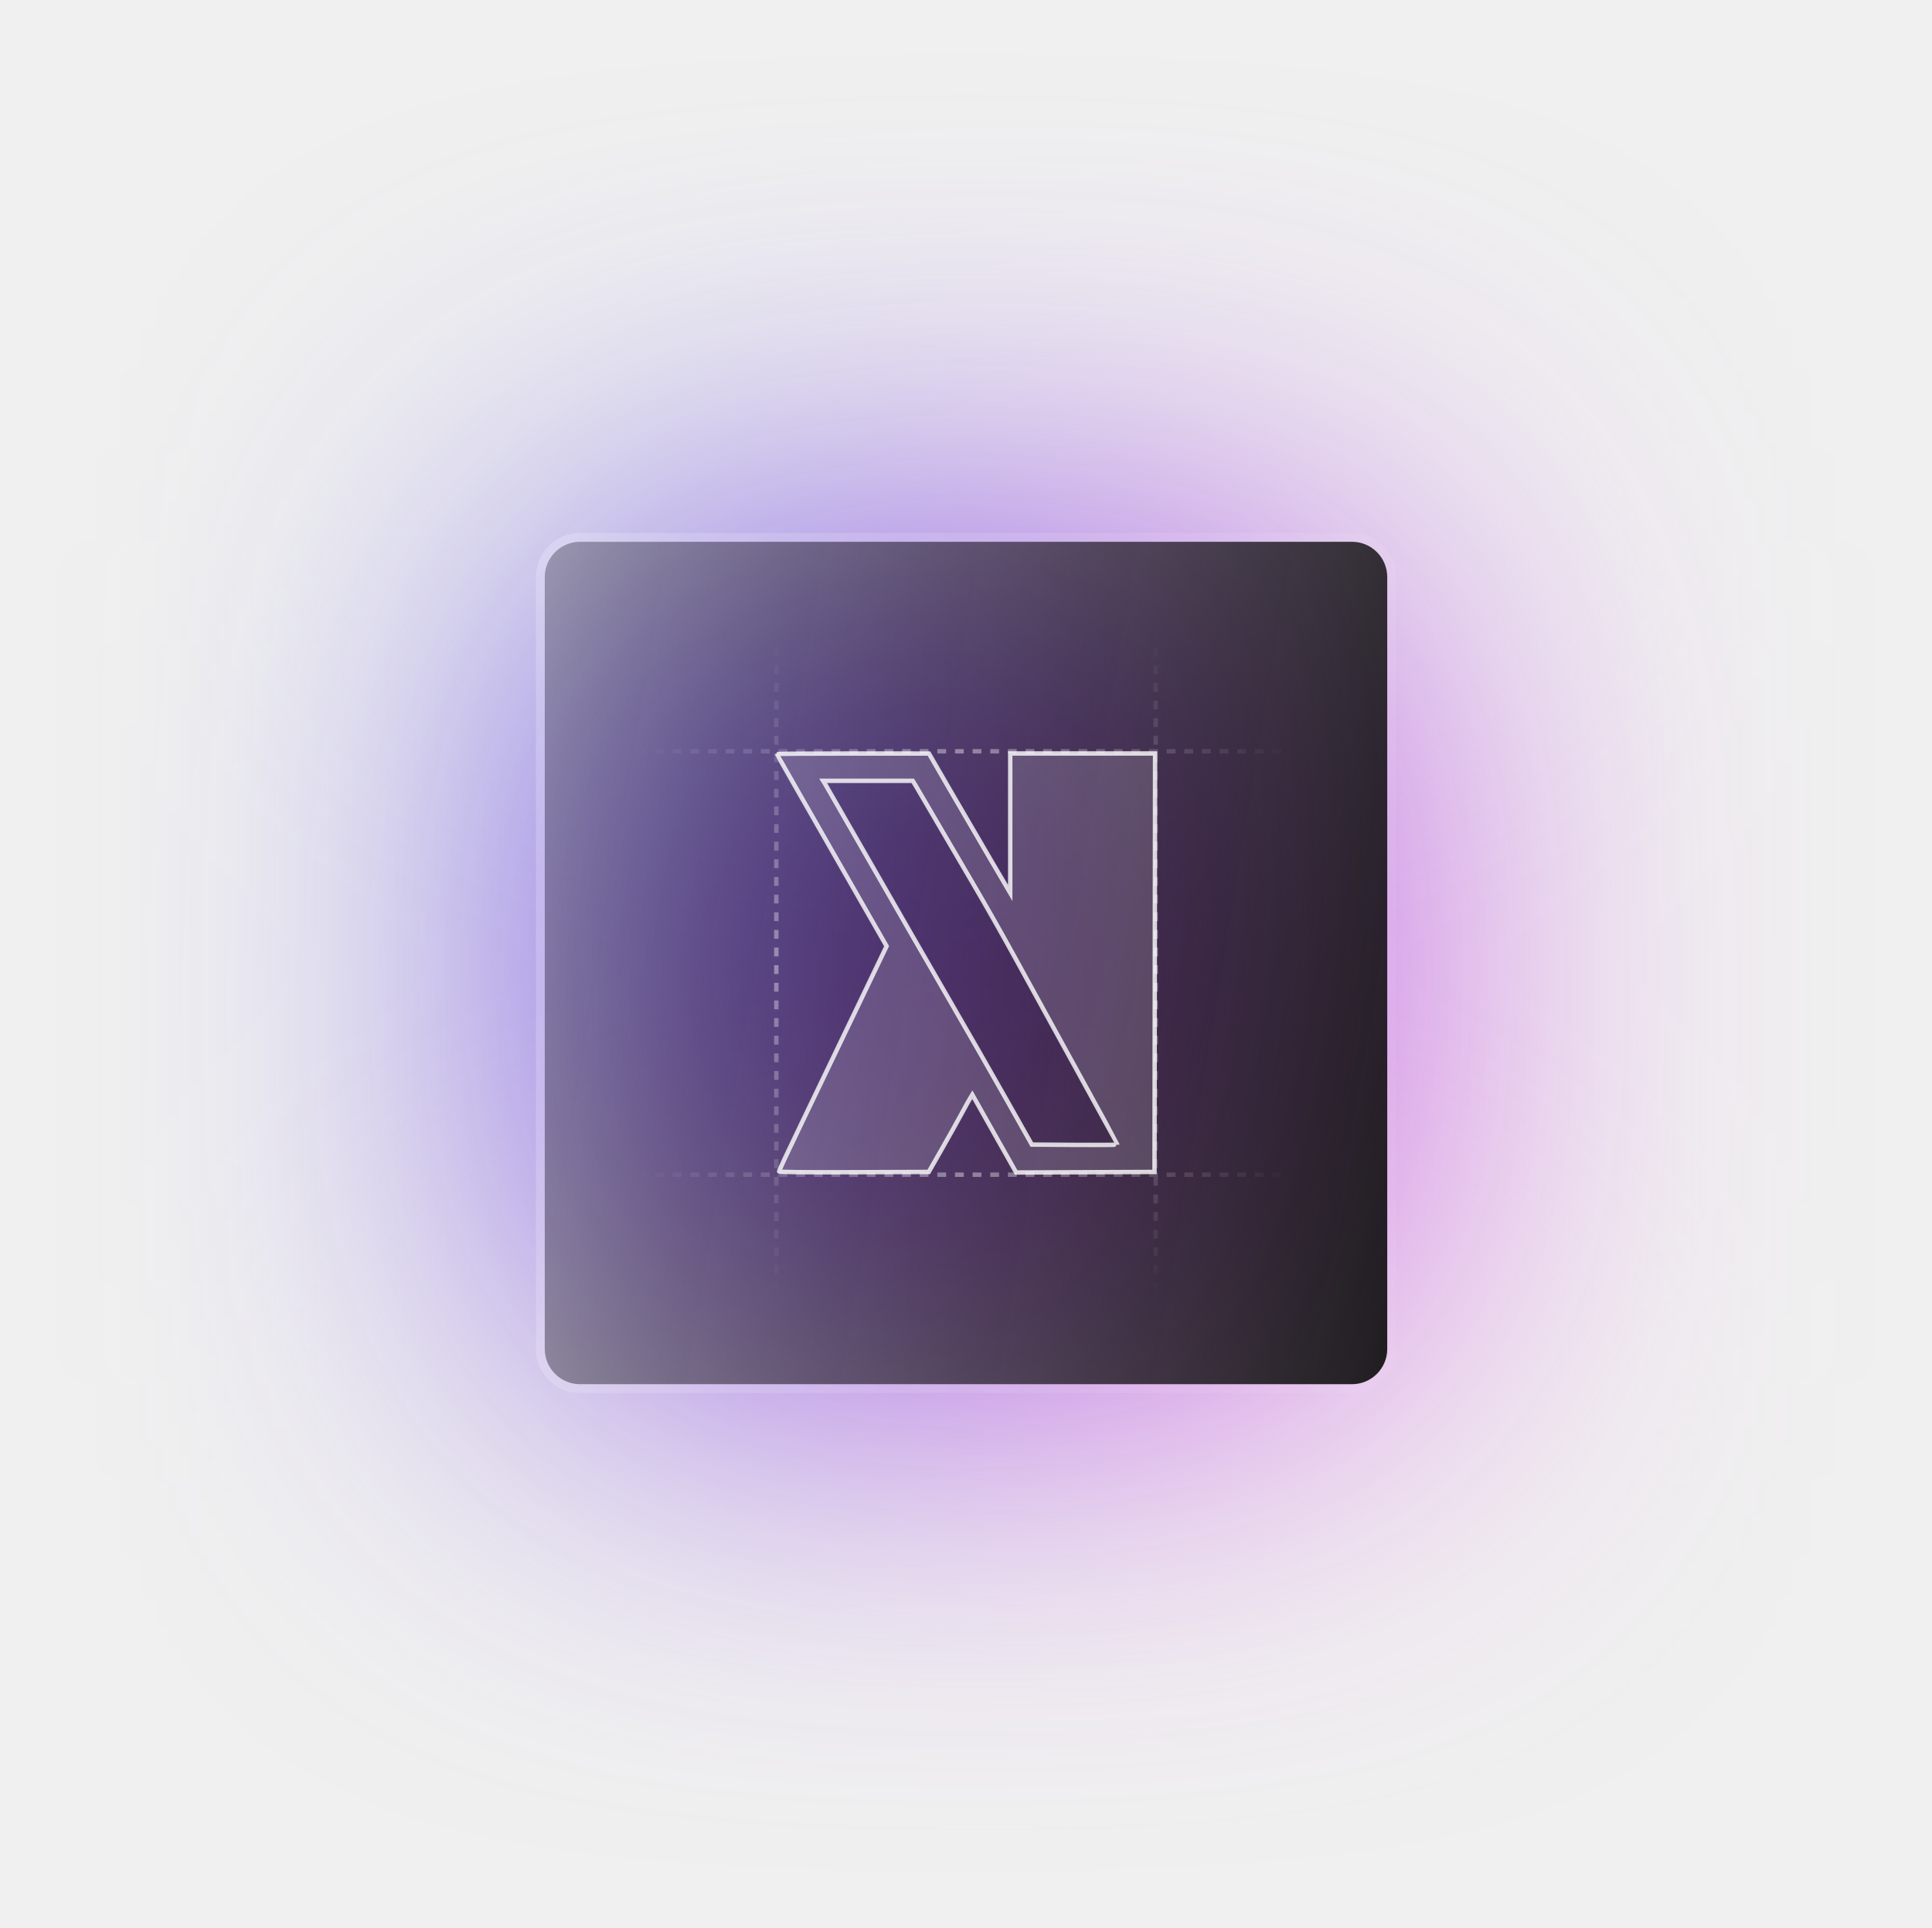
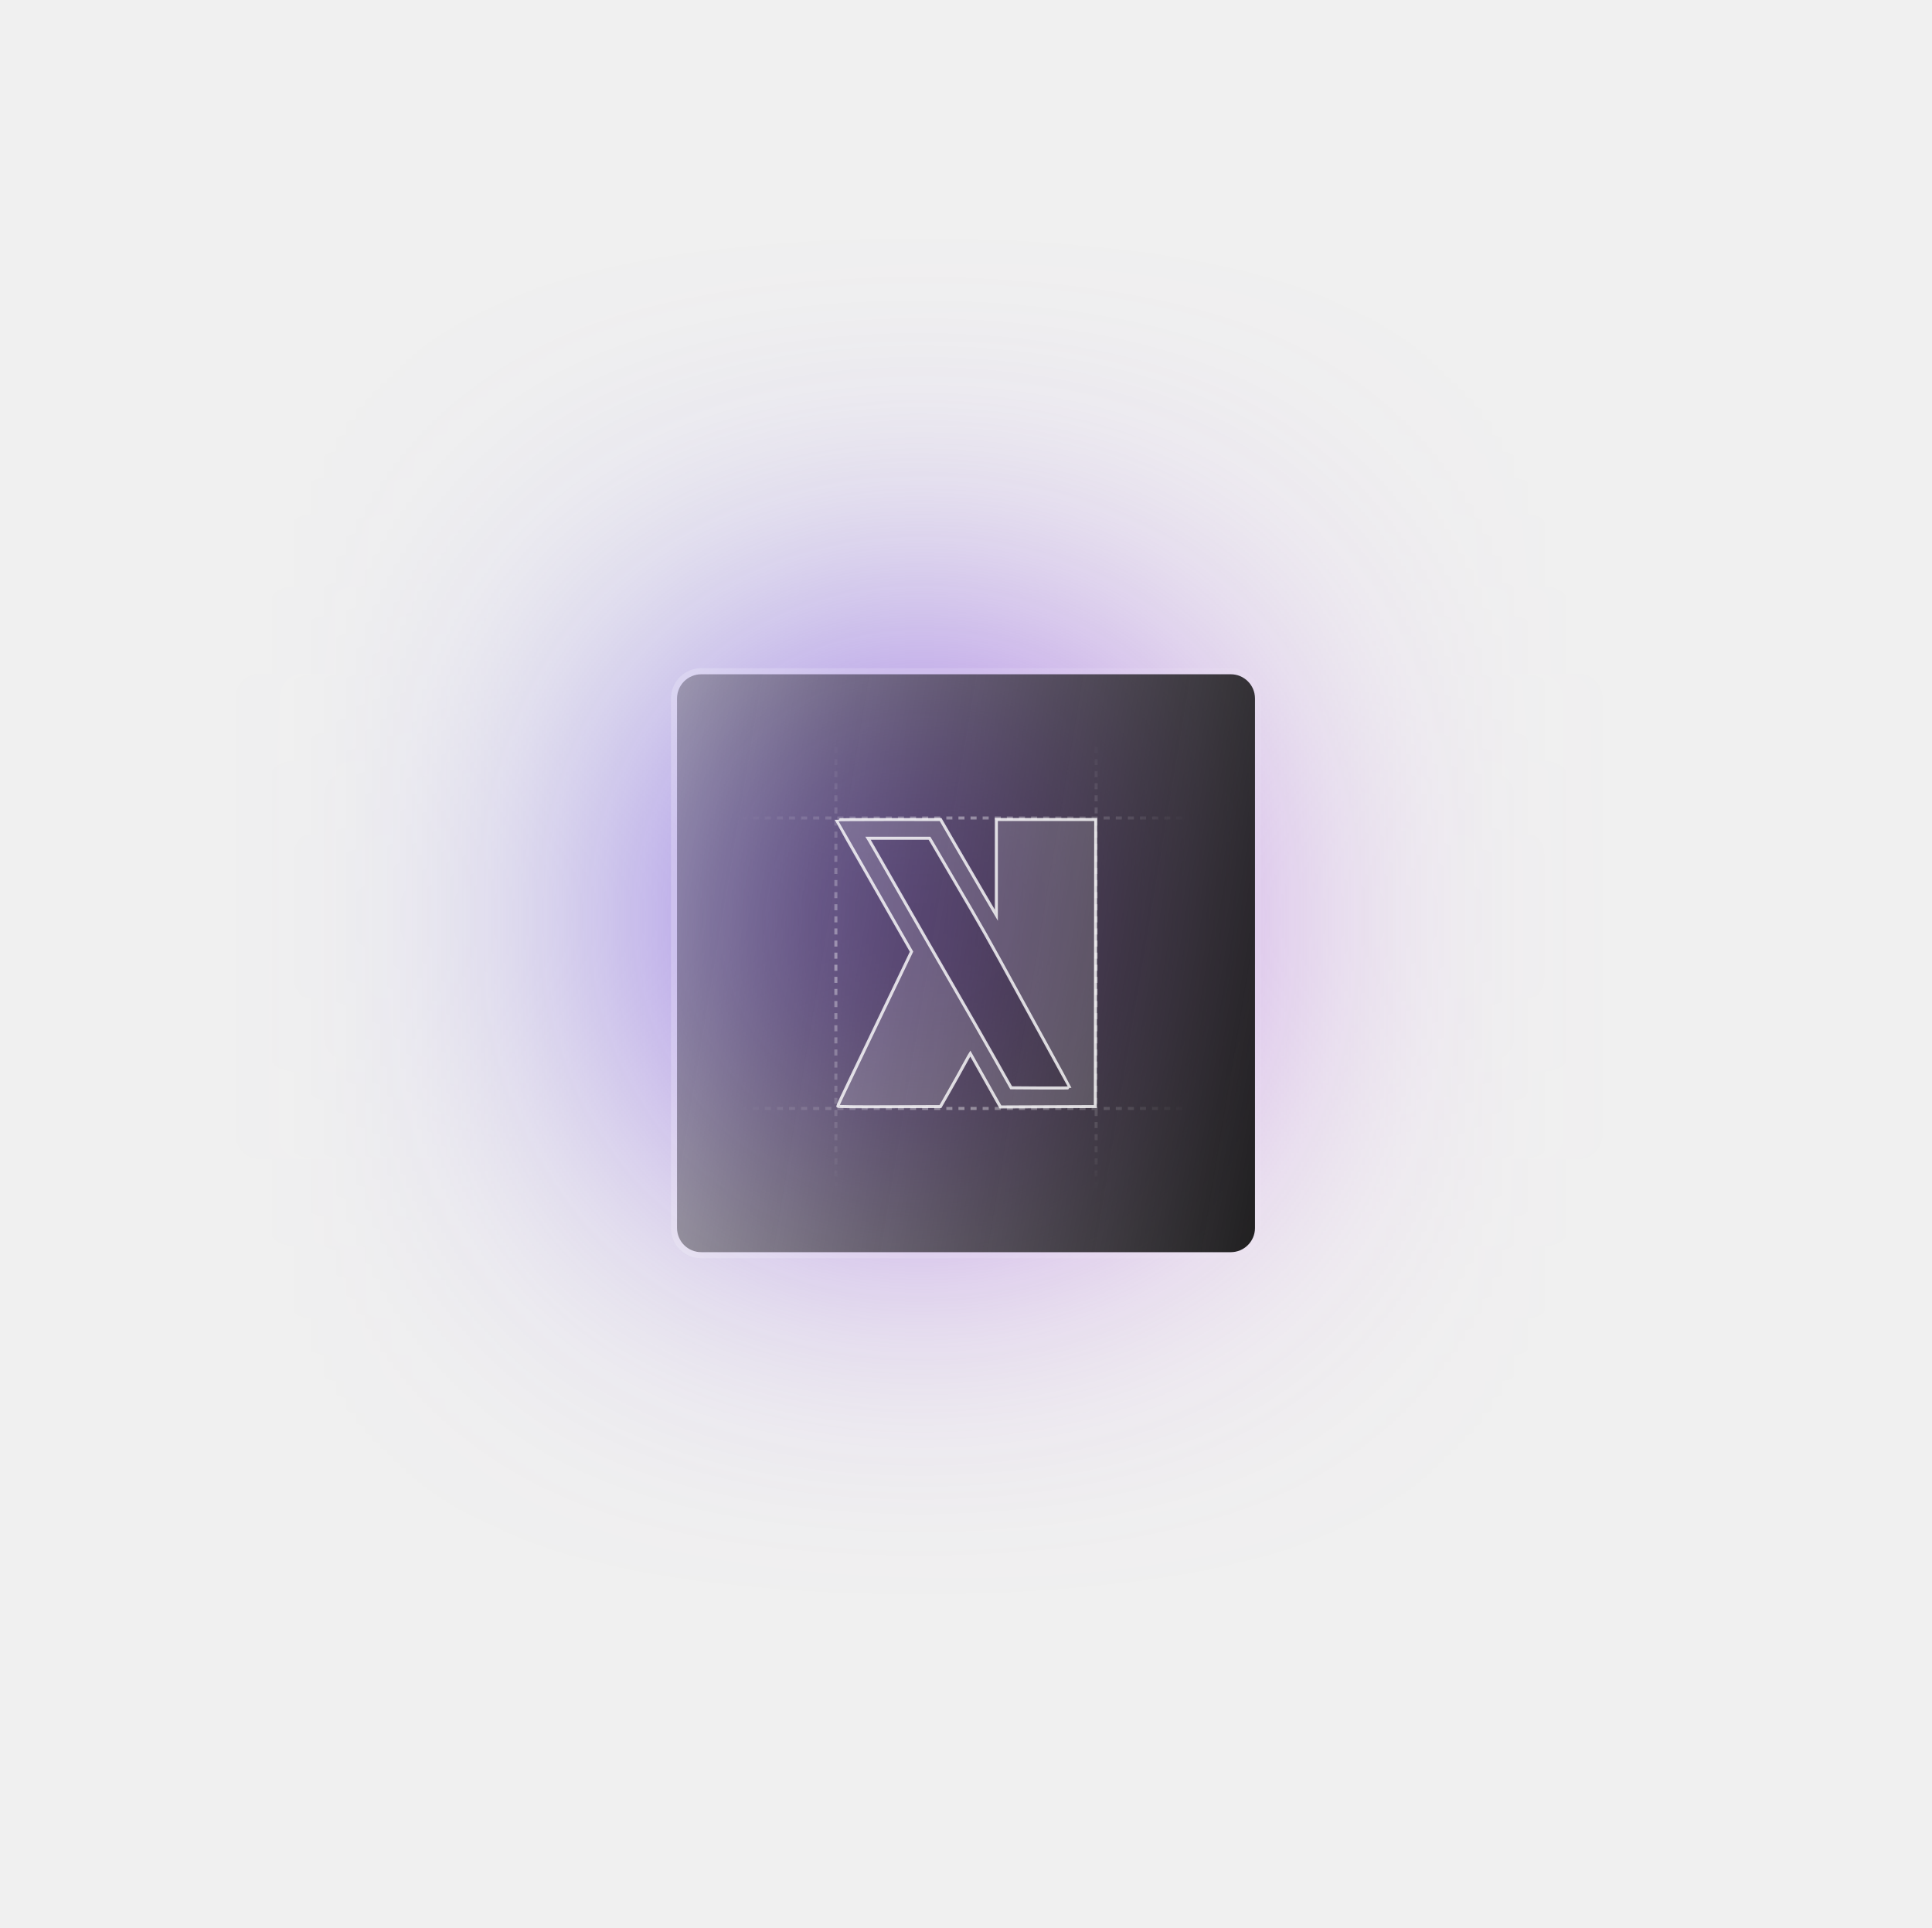
- <svg xmlns="http://www.w3.org/2000/svg" width="438" height="437" viewBox="0 0 438 437" fill="none">
-   <g filter="url(#filter0_f_117_103)">
-     <rect x="123.5" y="122.833" width="191" height="191" rx="8" fill="url(#paint0_linear_117_103)" fill-opacity="0.9">
+ <svg xmlns="http://www.w3.org/2000/svg" width="438" height="437" viewBox="-100 -100 638 637" fill="none">
+   <g filter="url(#filter0_f_117_103)" overflow="visible">
+     <rect x="123.5" y="122.833" width="160" height="160" rx="8" fill="url(#paint0_linear_117_103)" fill-opacity="0.9">
      <animateTransform attributeType="XML" attributeName="transform" type="rotate" from="0 219 218.333" to="360 219 218.333" dur="5s" repeatCount="indefinite" />
      <animate attributeName="opacity" values="0.7; 0.9; 0.7" dur="3s" repeatCount="indefinite" />
    </rect>
  </g>
  <g filter="url(#filter1_b_117_103)">
    <rect x="123.5" y="122.833" width="191" height="191" rx="8" fill="url(#paint1_linear_117_103)" fill-opacity="0.9" />
    <rect x="122.5" y="121.833" width="193" height="193" rx="9" stroke="url(#paint2_linear_117_103)" stroke-opacity="0.2" stroke-width="2" />
    <path fill-rule="evenodd" clip-rule="evenodd" d="M176.134 170.964C176.134 171.037 181.728 180.864 188.565 192.804L200.996 214.513L200.618 215.306C200.41 215.742 199.089 218.499 197.682 221.432C196.275 224.365 194.588 227.88 193.934 229.245C193.279 230.609 192.153 232.953 191.43 234.453C190.706 235.954 189.635 238.186 189.048 239.414C187.504 242.644 183.706 250.553 181.902 254.296C178.328 261.71 176.636 265.335 176.636 265.577C176.636 265.751 182.055 265.812 193.597 265.769L210.558 265.705L213.601 260.373C215.275 257.44 217.281 253.853 218.059 252.401C218.838 250.95 219.69 249.411 219.954 248.982L220.434 248.201L225.403 257.017L230.373 265.833L246.056 265.769L261.739 265.705L261.803 218.269L261.866 170.833H245.446H229.026L229.026 186.645L229.026 202.457L224.509 194.768C222.024 190.539 217.879 183.427 215.297 178.964L210.602 170.849L193.368 170.841C183.89 170.836 176.134 170.892 176.134 170.964ZM187.118 177.84C187.391 178.283 191.927 186.18 197.197 195.388C202.468 204.596 210.341 218.269 214.692 225.772C219.044 233.275 225.152 243.934 228.266 249.459L233.927 259.504L243.635 259.569C248.974 259.605 253.342 259.577 253.342 259.507C253.342 259.437 249.151 251.762 244.03 242.452C238.908 233.142 232.576 221.618 229.959 216.843C227.342 212.068 223.261 204.869 220.89 200.845C218.519 196.821 214.794 190.459 212.613 186.707C210.431 182.956 208.26 179.244 207.789 178.46L206.931 177.034H196.776H186.622L187.118 177.84Z" fill="white" fill-opacity="0.15" stroke="white" stroke-opacity="0.8" stroke-linecap="square" />
    <path d="M176 122.833V313.833" stroke="url(#paint3_linear_117_103)" stroke-opacity="0.4" stroke-dasharray="2 2" />
    <path d="M262 122.833V313.833" stroke="url(#paint4_linear_117_103)" stroke-opacity="0.4" stroke-dasharray="2 2" />
    <path d="M314.5 170.333L123.5 170.333" stroke="url(#paint5_linear_117_103)" stroke-opacity="0.4" stroke-dasharray="2 2" />
    <path d="M314.5 266.333L123.5 266.333" stroke="url(#paint6_linear_117_103)" stroke-opacity="0.4" stroke-dasharray="2 2" />
  </g>
  <defs>
-     <filter id="filter0_f_117_103" x="0.8" y="0.133" width="436.4" height="436.4" filterUnits="userSpaceOnUse" color-interpolation-filters="sRGB">
+     <filter id="filter0_f_117_103" x="-500" y="-500" width="4306.4" height="4360.4" filterUnits="userSpaceOnUse" color-interpolation-filters="sRGB">
      <feFlood flood-opacity="0" result="BackgroundImageFix" />
      <feBlend mode="normal" in="SourceGraphic" in2="BackgroundImageFix" result="shape" />
      <feGaussianBlur stdDeviation="61.35" result="effect1_foregroundBlur_117_103" />
    </filter>
    <filter id="filter1_b_117_103" x="85.5" y="84.833" width="267" height="267" filterUnits="userSpaceOnUse" color-interpolation-filters="sRGB">
      <feFlood flood-opacity="0" result="BackgroundImageFix" />
      <feGaussianBlur in="BackgroundImageFix" stdDeviation="18" />
      <feComposite in2="SourceAlpha" operator="in" result="effect1_backgroundBlur_117_103" />
      <feBlend mode="normal" in="SourceGraphic" in2="effect1_backgroundBlur_117_103" result="shape" />
    </filter>
    <linearGradient id="paint0_linear_117_103" x1="123.5" y1="122.833" x2="353.261" y2="203.688" gradientUnits="userSpaceOnUse">
      <stop stop-color="#3E46DE" />
      <stop offset="1" stop-color="#EE54E4" />
    </linearGradient>
    <linearGradient id="paint1_linear_117_103" x1="314.5" y1="313.833" x2="97.722" y2="277.766" gradientUnits="userSpaceOnUse">
      <stop stop-color="#0A0A0A" />
      <stop offset="1" stop-color="#0A0A0A" stop-opacity="0.3" />
    </linearGradient>
    <linearGradient id="paint2_linear_117_103" x1="123.5" y1="122.833" x2="340.277" y2="158.9" gradientUnits="userSpaceOnUse">
      <stop stop-color="white" />
      <stop offset="1" stop-color="white" stop-opacity="0.2" />
    </linearGradient>
    <linearGradient id="paint3_linear_117_103" x1="176.001" y1="315.333" x2="176" y2="122.333" gradientUnits="userSpaceOnUse">
      <stop offset="0.115" stop-color="white" stop-opacity="0" />
      <stop offset="0.5" stop-color="white" />
      <stop offset="0.885" stop-color="white" stop-opacity="0" />
    </linearGradient>
    <linearGradient id="paint4_linear_117_103" x1="262.001" y1="315.333" x2="262" y2="122.333" gradientUnits="userSpaceOnUse">
      <stop offset="0.115" stop-color="white" stop-opacity="0" />
      <stop offset="0.5" stop-color="white" />
      <stop offset="0.885" stop-color="white" stop-opacity="0" />
    </linearGradient>
    <linearGradient id="paint5_linear_117_103" x1="122" y1="170.334" x2="315" y2="170.333" gradientUnits="userSpaceOnUse">
      <stop offset="0.115" stop-color="white" stop-opacity="0" />
      <stop offset="0.5" stop-color="white" />
      <stop offset="0.885" stop-color="white" stop-opacity="0" />
    </linearGradient>
    <linearGradient id="paint6_linear_117_103" x1="122" y1="266.334" x2="315" y2="266.333" gradientUnits="userSpaceOnUse">
      <stop offset="0.115" stop-color="white" stop-opacity="0" />
      <stop offset="0.5" stop-color="white" />
      <stop offset="0.885" stop-color="white" stop-opacity="0" />
    </linearGradient>
  </defs>
</svg>
